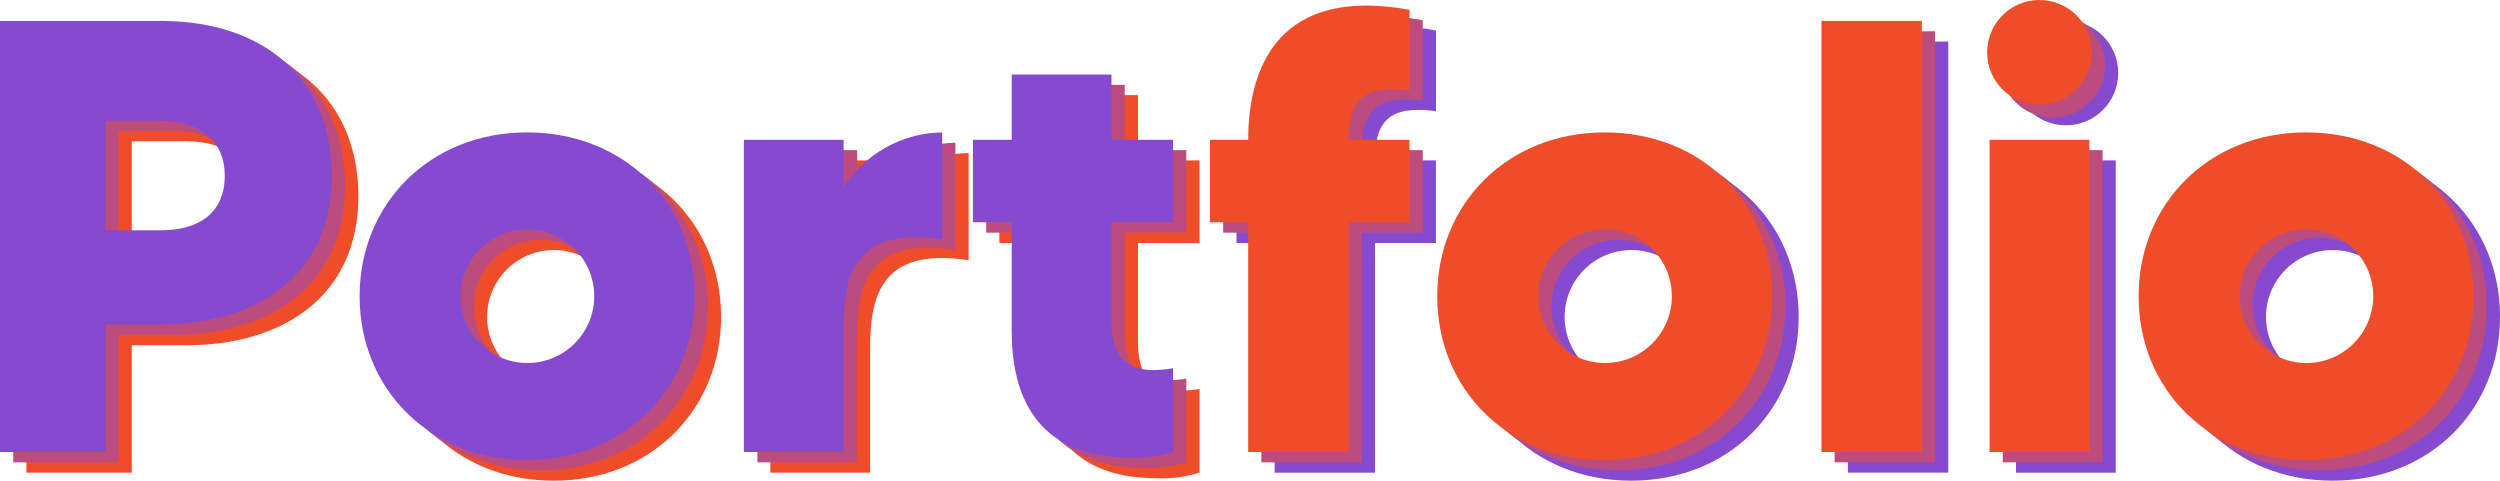
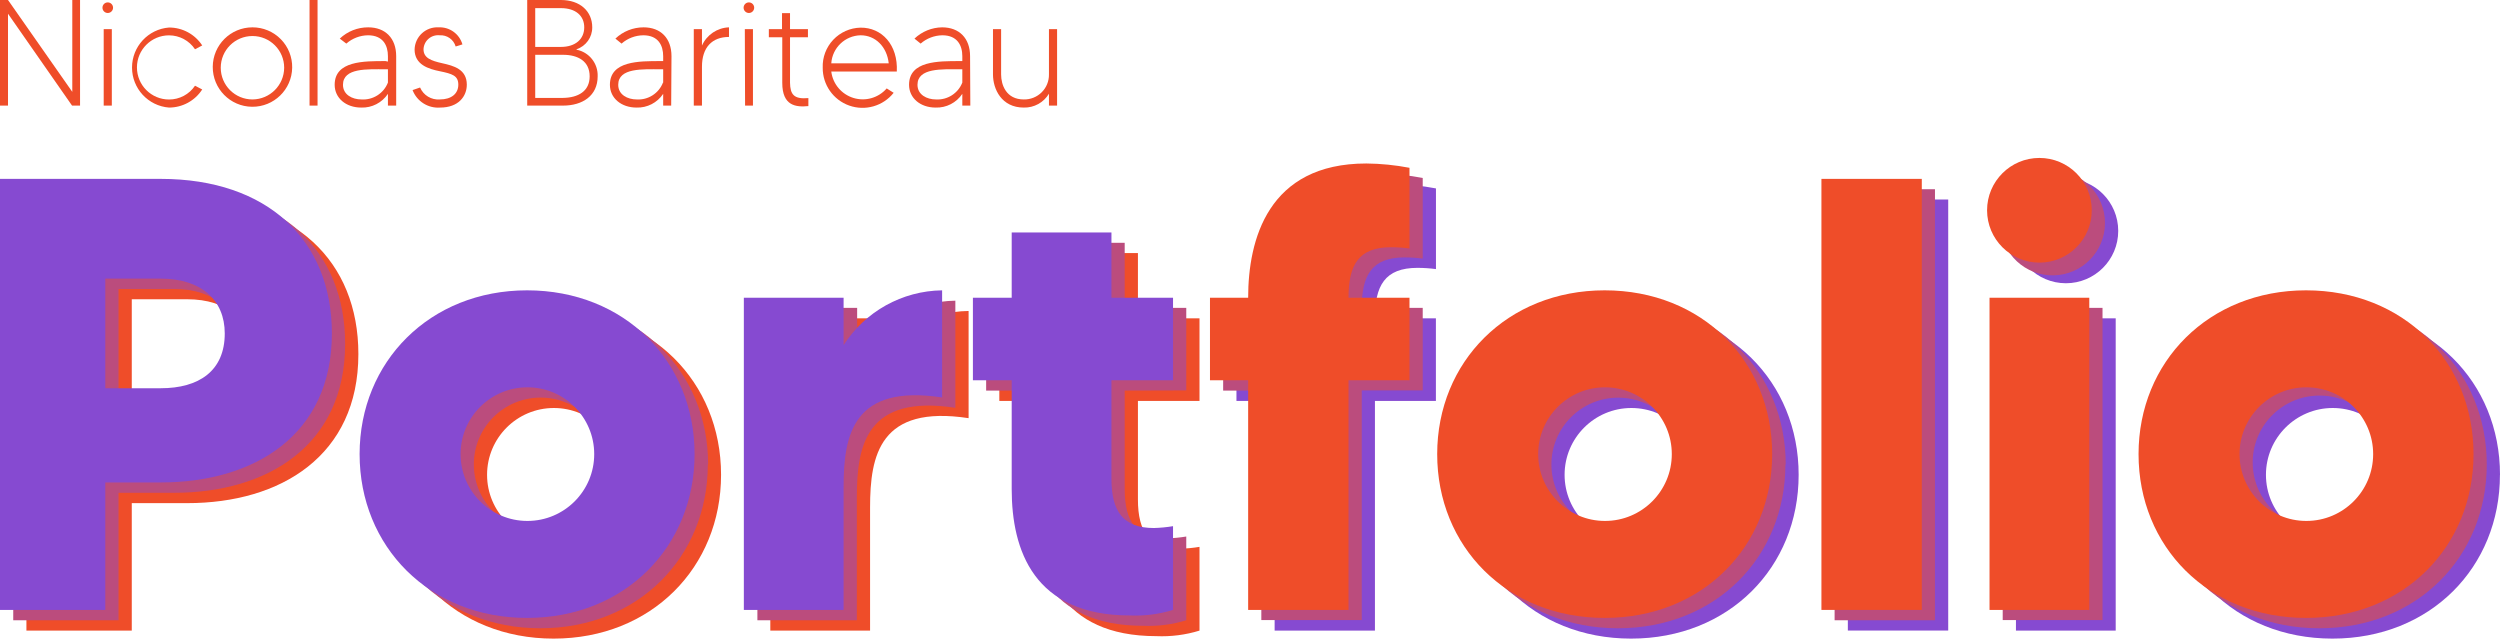
- <svg xmlns="http://www.w3.org/2000/svg" viewBox="0 0 405.99 78.06">
+ <svg xmlns="http://www.w3.org/2000/svg" viewBox="0 0 406 103.71">
  <defs>
    <style>.cls-1{fill:#ef4d29;}.cls-2{fill:#864ad1;}.cls-3{fill:#bb4c7d;}</style>
  </defs>
  <g id="Calque_2" data-name="Calque 2">
    <g id="Calque_1-2" data-name="Calque 1">
-       <path class="cls-1" d="M40.8,31.85c0-5.4-3.8-8.9-10.4-8.9h-9V40.76h9C36.6,40.76,40.8,38,40.8,31.85Zm17.4,0c0,16.51-12.6,24.21-27.8,24.21h-9v20.7H4.29v-70H30.4C47.8,6.75,58.2,16.75,58.2,31.85Z" />
-       <path class="cls-1" d="M100.8,51.46a10.85,10.85,0,1,0-21.7,0,10.85,10.85,0,0,0,21.7,0Zm16.3,0c0,15-11.3,26.6-27.2,26.6s-27.21-11.6-27.21-26.6S74.09,24.85,89.9,24.85,117.1,36.35,117.1,51.46Z" />
-       <path class="cls-1" d="M157.3,24.85V42.26c-14.4-2.2-16,6-16,14.5v20h-16.2V26.05h16.2v7.7A19.35,19.35,0,0,1,157.3,24.85Z" />
-       <path class="cls-1" d="M184.8,39.46v16c0,5.3,1.89,8,6.9,8a21.62,21.62,0,0,0,3.1-.3v13.6a20.79,20.79,0,0,1-7,.9c-15.61,0-19.21-10.6-19.21-20.5V39.46h-6.3V26.05h6.3V15.45H184.8v10.6h10V39.46Z" />
-       <path class="cls-2" d="M223.29,26.05h9.9V39.46h-9.9v37.3H207V39.46h-6.2V26.05H207c0-9.4,3.2-21.8,19.2-21.8a39,39,0,0,1,7,.7v13.1a22.33,22.33,0,0,0-3-.2C224.89,17.85,223.29,20.75,223.29,26.05Z" />
-       <path class="cls-2" d="M275.79,51.46a10.85,10.85,0,1,0-21.7,0,10.85,10.85,0,0,0,21.7,0Zm16.31,0c0,15-11.31,26.6-27.21,26.6s-27.2-11.6-27.2-26.6,11.4-26.61,27.2-26.61S292.1,36.35,292.1,51.46Z" />
-       <path class="cls-2" d="M316.39,6.75v70h-16.3v-70Z" />
-       <path class="cls-2" d="M327.39,26.05h16.2V76.76h-16.2Zm-.4-14.2a8.5,8.5,0,0,1,17,0,8.5,8.5,0,1,1-17,0Z" />
-       <path class="cls-2" d="M389.69,51.46a10.85,10.85,0,1,0-21.7,0,10.85,10.85,0,0,0,21.7,0Zm16.3,0c0,15-11.3,26.6-27.2,26.6s-27.2-11.6-27.2-26.6,11.4-26.61,27.2-26.61S406,36.35,406,51.46Z" />
-       <path class="cls-3" d="M38.65,30.18c0-5.4-3.8-8.9-10.4-8.9h-9v17.8h9C34.45,39.08,38.65,36.28,38.65,30.18Zm17.4,0c0,16.5-12.6,24.2-27.8,24.2h-9v20.7H2.15v-70h26.1C45.65,5.08,56.05,15.08,56.05,30.18Z" />
-       <path class="cls-3" d="M98.65,49.78a10.85,10.85,0,1,0-21.7,0,10.85,10.85,0,0,0,21.7,0Zm16.3,0c0,15-11.3,26.6-27.2,26.6s-27.2-11.6-27.2-26.6,11.4-26.6,27.2-26.6S115,34.68,115,49.78Z" />
-       <path class="cls-3" d="M155.15,23.18v17.4c-14.4-2.2-16,6-16,14.5v20H123V24.38h16.2v7.7A19.32,19.32,0,0,1,155.15,23.18Z" />
-       <path class="cls-3" d="M182.65,37.78v16c0,5.3,1.9,8,6.9,8a21.62,21.62,0,0,0,3.1-.3v13.6a20.79,20.79,0,0,1-7,.9c-15.6,0-19.2-10.6-19.2-20.5V37.78h-6.3V24.38h6.3V13.78h16.2v10.6h10v13.4Z" />
-       <path class="cls-3" d="M221.15,24.38h9.9v13.4h-9.9v37.3H204.84V37.78h-6.2V24.38h6.2c0-9.4,3.2-21.8,19.21-21.8a39,39,0,0,1,7,.7v13.1a22.33,22.33,0,0,0-3-.2C222.75,16.18,221.15,19.08,221.15,24.38Z" />
-       <path class="cls-3" d="M273.65,49.78a10.85,10.85,0,1,0-21.7,0,10.85,10.85,0,0,0,21.7,0Zm16.3,0c0,15-11.3,26.6-27.2,26.6s-27.21-11.6-27.21-26.6,11.41-26.6,27.21-26.6S290,34.68,290,49.78Z" />
-       <rect class="cls-3" x="297.94" y="5.08" width="16.3" height="70" />
-       <path class="cls-3" d="M325.24,24.38h16.21v50.7H325.24Zm-.4-14.2a8.51,8.51,0,0,1,17,0,8.51,8.51,0,1,1-17,0Z" />
-       <path class="cls-3" d="M387.55,49.78a10.86,10.86,0,1,0-21.71,0,10.86,10.86,0,0,0,21.71,0Zm16.3,0c0,15-11.3,26.6-27.2,26.6s-27.21-11.6-27.21-26.6,11.4-26.6,27.21-26.6S403.85,34.68,403.85,49.78Z" />
-       <path class="cls-2" d="M36.5,28.5c0-5.4-3.8-8.9-10.4-8.9h-9V37.4h9C32.3,37.4,36.5,34.6,36.5,28.5Zm17.4,0c0,16.5-12.6,24.2-27.8,24.2h-9V73.4H0V3.4H26.1C43.5,3.4,53.9,13.4,53.9,28.5Z" />
-       <path class="cls-2" d="M96.5,48.1a10.85,10.85,0,1,0-21.7,0,10.85,10.85,0,0,0,21.7,0Zm16.3,0c0,15-11.3,26.6-27.2,26.6S58.4,63.1,58.4,48.1,69.8,21.5,85.6,21.5,112.8,33,112.8,48.1Z" />
-       <path class="cls-2" d="M153,21.5V38.9c-14.4-2.2-16,6-16,14.5v20H120.8V22.7H137v7.7A19.32,19.32,0,0,1,153,21.5Z" />
-       <path class="cls-2" d="M180.5,36.1v16c0,5.3,1.9,8,6.9,8a21.62,21.62,0,0,0,3.1-.3V73.4a20.79,20.79,0,0,1-7,.9c-15.6,0-19.2-10.6-19.2-20.5V36.1H158V22.7h6.3V12.1h16.2V22.7h10V36.1Z" />
-       <path class="cls-1" d="M219,22.7h9.9V36.1H219V73.4H202.7V36.1h-6.2V22.7h6.2c0-9.4,3.2-21.8,19.2-21.8a39,39,0,0,1,7,.7V14.7a22.33,22.33,0,0,0-3-.2C220.6,14.5,219,17.4,219,22.7Z" />
-       <path class="cls-1" d="M271.5,48.1a10.85,10.85,0,1,0-21.7,0,10.85,10.85,0,0,0,21.7,0Zm16.3,0c0,15-11.3,26.6-27.2,26.6s-27.2-11.6-27.2-26.6,11.4-26.6,27.2-26.6S287.8,33,287.8,48.1Z" />
-       <path class="cls-1" d="M312.1,3.4v70H295.8V3.4Z" />
-       <path class="cls-1" d="M323.1,22.7h16.2V73.4H323.1Zm-.4-14.2a8.5,8.5,0,0,1,17,0,8.5,8.5,0,1,1-17,0Z" />
-       <path class="cls-1" d="M385.4,48.1a10.85,10.85,0,1,0-21.7,0,10.85,10.85,0,0,0,21.7,0Zm16.3,0c0,15-11.3,26.6-27.2,26.6s-27.2-11.6-27.2-26.6,11.4-26.6,27.2-26.6S401.7,33,401.7,48.1Z" />
+       <g id="Calque_2-2" data-name="Calque 2">
+         <g id="Calque_1-2-2" data-name="Calque 1-2">
+           <path class="cls-1" d="M40.8,57.5c0-5.4-3.8-8.9-10.4-8.9h-9V66.41h9C36.6,66.41,40.8,63.65,40.8,57.5Zm17.4,0C58.2,74,45.6,81.71,30.4,81.71h-9v20.7H4.29v-70H30.4C47.8,32.4,58.2,42.4,58.2,57.5Z" />
+           <path class="cls-1" d="M100.8,77.11a10.85,10.85,0,1,0-21.7,0h0a10.85,10.85,0,0,0,21.7,0Zm16.3,0c0,15-11.3,26.6-27.2,26.6s-27.21-11.6-27.21-26.6S74.09,50.5,89.9,50.5,117.1,62,117.1,77.11Z" />
+           <path class="cls-1" d="M157.3,50.5V67.91c-14.4-2.2-16,6-16,14.5v20H125.1V51.7h16.2v7.7A19.36,19.36,0,0,1,157.3,50.5Z" />
+           <path class="cls-1" d="M184.8,65.11v16c0,5.3,1.89,8,6.9,8a22.91,22.91,0,0,0,3.1-.3v13.6a20.71,20.71,0,0,1-7,.9c-15.61,0-19.21-10.6-19.21-20.5V65.11h-6.3V51.7h6.3V41.1H184.8V51.7h10V65.11Z" />
+           <path class="cls-2" d="M223.29,51.7h9.9V65.11h-9.9v37.3H207V65.11h-6.2V51.7H207c0-9.4,3.2-21.8,19.2-21.8a39.18,39.18,0,0,1,7,.7V43.7a23.14,23.14,0,0,0-3-.2C224.89,43.5,223.29,46.4,223.29,51.7Z" />
+           <path class="cls-2" d="M275.79,77.11a10.85,10.85,0,1,0-21.7,0h0a10.85,10.85,0,0,0,21.7,0Zm16.31,0c0,15-11.31,26.6-27.21,26.6s-27.2-11.6-27.2-26.6,11.4-26.61,27.2-26.61S292.1,62,292.1,77.11Z" />
+           <path class="cls-2" d="M316.39,32.4v70h-16.3v-70Z" />
+           <path class="cls-2" d="M327.39,51.7h16.2v50.71h-16.2ZM327,37.5a8.5,8.5,0,1,1,8.5,8.5A8.51,8.51,0,0,1,327,37.5Z" />
+           <path class="cls-2" d="M389.69,77.11a10.85,10.85,0,0,0-21.7,0h0a10.85,10.85,0,0,0,21.7,0Zm16.3,0c0,15-11.3,26.6-27.2,26.6s-27.2-11.6-27.2-26.6S363,50.5,378.79,50.5,406,62,406,77.11Z" />
+           <path class="cls-3" d="M38.65,55.83c0-5.4-3.8-8.9-10.4-8.9h-9v17.8h9C34.45,64.73,38.65,61.93,38.65,55.83Zm17.4,0c0,16.5-12.6,24.2-27.8,24.2h-9v20.7H2.15v-70h26.1C45.65,30.73,56.05,40.73,56.05,55.83Z" />
+           <path class="cls-3" d="M98.65,75.43A10.85,10.85,0,1,0,87.81,86.27,10.85,10.85,0,0,0,98.65,75.43Zm16.3,0c0,15-11.3,26.6-27.2,26.6s-27.2-11.6-27.2-26.6,11.4-26.6,27.2-26.6S115,60.33,115,75.43Z" />
+           <path class="cls-3" d="M155.15,48.83v17.4c-14.4-2.2-16,6-16,14.5v20H123V50h16.2v7.7A19.33,19.33,0,0,1,155.15,48.83Z" />
+           <path class="cls-3" d="M182.65,63.43v16c0,5.3,1.9,8,6.9,8a22.91,22.91,0,0,0,3.1-.3v13.6a20.71,20.71,0,0,1-7,.9c-15.6,0-19.2-10.6-19.2-20.5V63.43h-6.3V50h6.3V39.43h16.2V50h10v13.4Z" />
+           <path class="cls-3" d="M221.15,50h9.9v13.4h-9.9v37.3H204.84V63.43h-6.2V50h6.2c0-9.4,3.2-21.8,19.21-21.8a39.18,39.18,0,0,1,7,.7V42a23.14,23.14,0,0,0-3-.2C222.75,41.83,221.15,44.73,221.15,50Z" />
+           <path class="cls-3" d="M273.65,75.43a10.85,10.85,0,1,0-21.7,0h0a10.85,10.85,0,0,0,21.7,0Zm16.3,0c0,15-11.3,26.6-27.2,26.6s-27.21-11.6-27.21-26.6,11.41-26.6,27.21-26.6S290,60.33,290,75.43Z" />
+           <rect class="cls-3" x="297.94" y="30.73" width="16.3" height="70" />
+           <path class="cls-3" d="M325.24,50h16.21v50.7H325.24Zm-.4-14.2a8.51,8.51,0,1,1,0,.82C324.83,36.38,324.83,36.1,324.84,35.83Z" />
+           <path class="cls-3" d="M387.55,75.43a10.86,10.86,0,0,0-21.71-.66q0,.33,0,.66a10.86,10.86,0,0,0,21.71,0Zm16.3,0c0,15-11.3,26.6-27.2,26.6s-27.21-11.6-27.21-26.6,11.4-26.6,27.21-26.6,27.2,11.5,27.2,26.6Z" />
+           <path class="cls-2" d="M36.5,54.15c0-5.4-3.8-8.9-10.4-8.9h-9v17.8h9C32.3,63.05,36.5,60.25,36.5,54.15Zm17.4,0c0,16.5-12.6,24.2-27.8,24.2h-9v20.7H0v-70H26.1C43.5,29.05,53.9,39.05,53.9,54.15Z" />
+           <path class="cls-2" d="M96.5,73.75a10.85,10.85,0,1,0-21.7,0h0a10.85,10.85,0,0,0,21.7,0Zm16.3,0c0,15-11.3,26.6-27.2,26.6s-27.2-11.6-27.2-26.6,11.4-26.6,27.2-26.6S112.8,58.65,112.8,73.75Z" />
+           <path class="cls-2" d="M153,47.15v17.4c-14.4-2.2-16,6-16,14.5v20H120.8V48.35H137v7.7A19.31,19.31,0,0,1,153,47.15Z" />
+           <path class="cls-2" d="M180.5,61.75v16c0,5.3,1.9,8,6.9,8a22.91,22.91,0,0,0,3.1-.3v13.6a20.71,20.71,0,0,1-7,.9c-15.6,0-19.2-10.6-19.2-20.5V61.75H158V48.35h6.3V37.75h16.2v10.6h10v13.4Z" />
+           <path class="cls-1" d="M219,48.35h9.9v13.4H219v37.3H202.7V61.75h-6.2V48.35h6.2c0-9.4,3.2-21.8,19.2-21.8a39.18,39.18,0,0,1,7,.7v13.1a23.14,23.14,0,0,0-3-.2C220.6,40.15,219,43.05,219,48.35Z" />
+           <path class="cls-1" d="M271.5,73.75a10.85,10.85,0,1,0-21.7,0h0a10.85,10.85,0,0,0,21.7,0Zm16.3,0c0,15-11.3,26.6-27.2,26.6s-27.2-11.6-27.2-26.6,11.4-26.6,27.2-26.6S287.8,58.65,287.8,73.75Z" />
+           <path class="cls-1" d="M312.1,29.05v70H295.8v-70Z" />
+           <path class="cls-1" d="M323.1,48.35h16.2v50.7H323.1Zm-.4-14.2a8.5,8.5,0,1,1,8.5,8.5A8.51,8.51,0,0,1,322.7,34.15Z" />
+           <path class="cls-1" d="M385.4,73.75A10.85,10.85,0,1,0,374.55,84.6,10.85,10.85,0,0,0,385.4,73.75Zm16.3,0c0,15-11.3,26.6-27.2,26.6s-27.2-11.6-27.2-26.6,11.4-26.6,27.2-26.6,27.2,11.5,27.2,26.6Z" />
+         </g>
+       </g>
+       <path class="cls-1" d="M13,0V17.15h-1.3L1.3,2.23V17.15H0V0H1.3L11.74,14.92V0Z" />
+       <path class="cls-1" d="M16.64,1.25a.86.86,0,0,1,1.72,0,.86.86,0,1,1-1.72,0Zm.2,3.48h1.32V17.15H16.84Z" />
+       <path class="cls-1" d="M31.67,13.92l1.17.61a6.42,6.42,0,0,1-5.39,2.94,6.52,6.52,0,0,1,0-13,6.41,6.41,0,0,1,5.39,2.91L31.67,8a5.08,5.08,0,0,0-4.22-2.26,5.21,5.21,0,0,0,0,10.42A5.06,5.06,0,0,0,31.67,13.92Z" />
+       <path class="cls-1" d="M47.45,11A6.45,6.45,0,1,1,41,4.44,6.44,6.44,0,0,1,47.45,11Zm-1.3,0A5.15,5.15,0,1,0,41,16.15,5.18,5.18,0,0,0,46.15,11Z" />
+       <path class="cls-1" d="M51.57,0V17.15h-1.3V0Z" />
+       <path class="cls-1" d="M64.34,17.15H63V15.24a5,5,0,0,1-4.34,2.23c-2.47,0-4.31-1.54-4.31-3.7,0-3.89,4.73-3.85,8.26-3.85L63,10V9.12c0-1.72-.78-3.39-3.24-3.39a5.46,5.46,0,0,0-3.52,1.35l-1.06-.81A6.68,6.68,0,0,1,59.8,4.44c2.77,0,4.54,1.76,4.54,4.68ZM63,13.41V11.25h-.42c-2.86,0-6.88-.27-6.88,2.52,0,1.62,1.52,2.38,3,2.38A4.32,4.32,0,0,0,63,13.41Z" />
+       <path class="cls-1" d="M75.81,13.75c0,1.86-1.32,3.72-4.34,3.72A4.44,4.44,0,0,1,67,14.63l1.22-.42a3.22,3.22,0,0,0,3.21,1.94c1.87,0,3-.93,3-2.4s-1-1.77-3-2.18c-1.84-.37-4.1-1.06-4.1-3.53a3.69,3.69,0,0,1,3.9-3.6,3.84,3.84,0,0,1,3.87,2.77L74,7.55a2.54,2.54,0,0,0-2.6-1.82A2.37,2.37,0,0,0,68.78,8c0,1.39,1.17,1.86,3.09,2.28C73.63,10.68,75.81,11.22,75.81,13.75Z" />
+       <path class="cls-1" d="M97.06,12.4c0,3.14-2.45,4.75-5.61,4.75H85.62V0h5.46c3.16,0,5.1,1.86,5.1,4.44A3.72,3.72,0,0,1,93.63,8v.07A4.25,4.25,0,0,1,97.06,12.4ZM86.92,1.32v6.3h4.16c2.43,0,3.8-1.32,3.8-3.18s-1.37-3.12-3.8-3.12ZM95.76,12.4c0-2.45-1.88-3.5-4.31-3.5H86.92v7h4.53C93.88,15.86,95.76,14.83,95.76,12.4Z" />
+       <path class="cls-1" d="M109,17.15h-1.3V15.24a5,5,0,0,1-4.33,2.23c-2.48,0-4.32-1.54-4.32-3.7,0-3.89,4.73-3.85,8.26-3.85l.39,0V9.12c0-1.72-.78-3.39-3.23-3.39a5.46,5.46,0,0,0-3.53,1.35l-1-.81a6.63,6.63,0,0,1,4.58-1.83c2.77,0,4.53,1.76,4.53,4.68Zm-1.3-3.74V11.25h-.41c-2.87,0-6.89-.27-6.89,2.52,0,1.62,1.52,2.38,3,2.38A4.3,4.3,0,0,0,107.67,13.41Z" />
+       <path class="cls-1" d="M118.39,4.44V6C115.64,6,114,7.7,114,10.83v6.32h-1.33V4.73H114V7.4A5,5,0,0,1,118.39,4.44Z" />
+       <path class="cls-1" d="M120.76,1.25a.86.86,0,0,1,1.72,0,.86.86,0,1,1-1.72,0Zm.2,3.48h1.32V17.15H121Z" />
+       <path class="cls-1" d="M131.28,15.93v1.3c-2,.19-4.24,0-4.24-3.78V6.05h-2.18V4.73H127V2.13h1.3v2.6h2.91V6.05h-2.91v7.4C128.34,15.29,128.88,16.15,131.28,15.93Z" />
+       <path class="cls-1" d="M145.64,11.62H135a5.15,5.15,0,0,0,9,2.74l1.13.71A6.46,6.46,0,0,1,133.61,11a6.28,6.28,0,0,1,6.12-6.51C143.21,4.44,145.86,7.3,145.64,11.62ZM135,10.29h9.33c-.29-2.72-2.18-4.56-4.56-4.56A4.88,4.88,0,0,0,135,10.29Z" />
+       <path class="cls-1" d="M157.58,17.15h-1.3V15.24a5,5,0,0,1-4.34,2.23c-2.47,0-4.31-1.54-4.31-3.7,0-3.89,4.73-3.85,8.26-3.85l.39,0V9.12c0-1.72-.79-3.39-3.24-3.39a5.51,5.51,0,0,0-3.53,1.35l-1-.81A6.65,6.65,0,0,1,153,4.44c2.77,0,4.54,1.76,4.54,4.68Zm-1.3-3.74V11.25h-.42C153,11.25,149,11,149,13.77c0,1.62,1.52,2.38,3,2.38A4.33,4.33,0,0,0,156.28,13.41Z" />
+       <path class="cls-1" d="M171.67,4.73V17.15h-1.32V15.22a4.63,4.63,0,0,1-4.09,2.25c-3.61,0-5-3-5-5.39V4.73h1.32v7.35c0,1.69.81,4.07,3.68,4.07a4,4,0,0,0,4.09-4.07V4.73Z" />
    </g>
  </g>
</svg>
